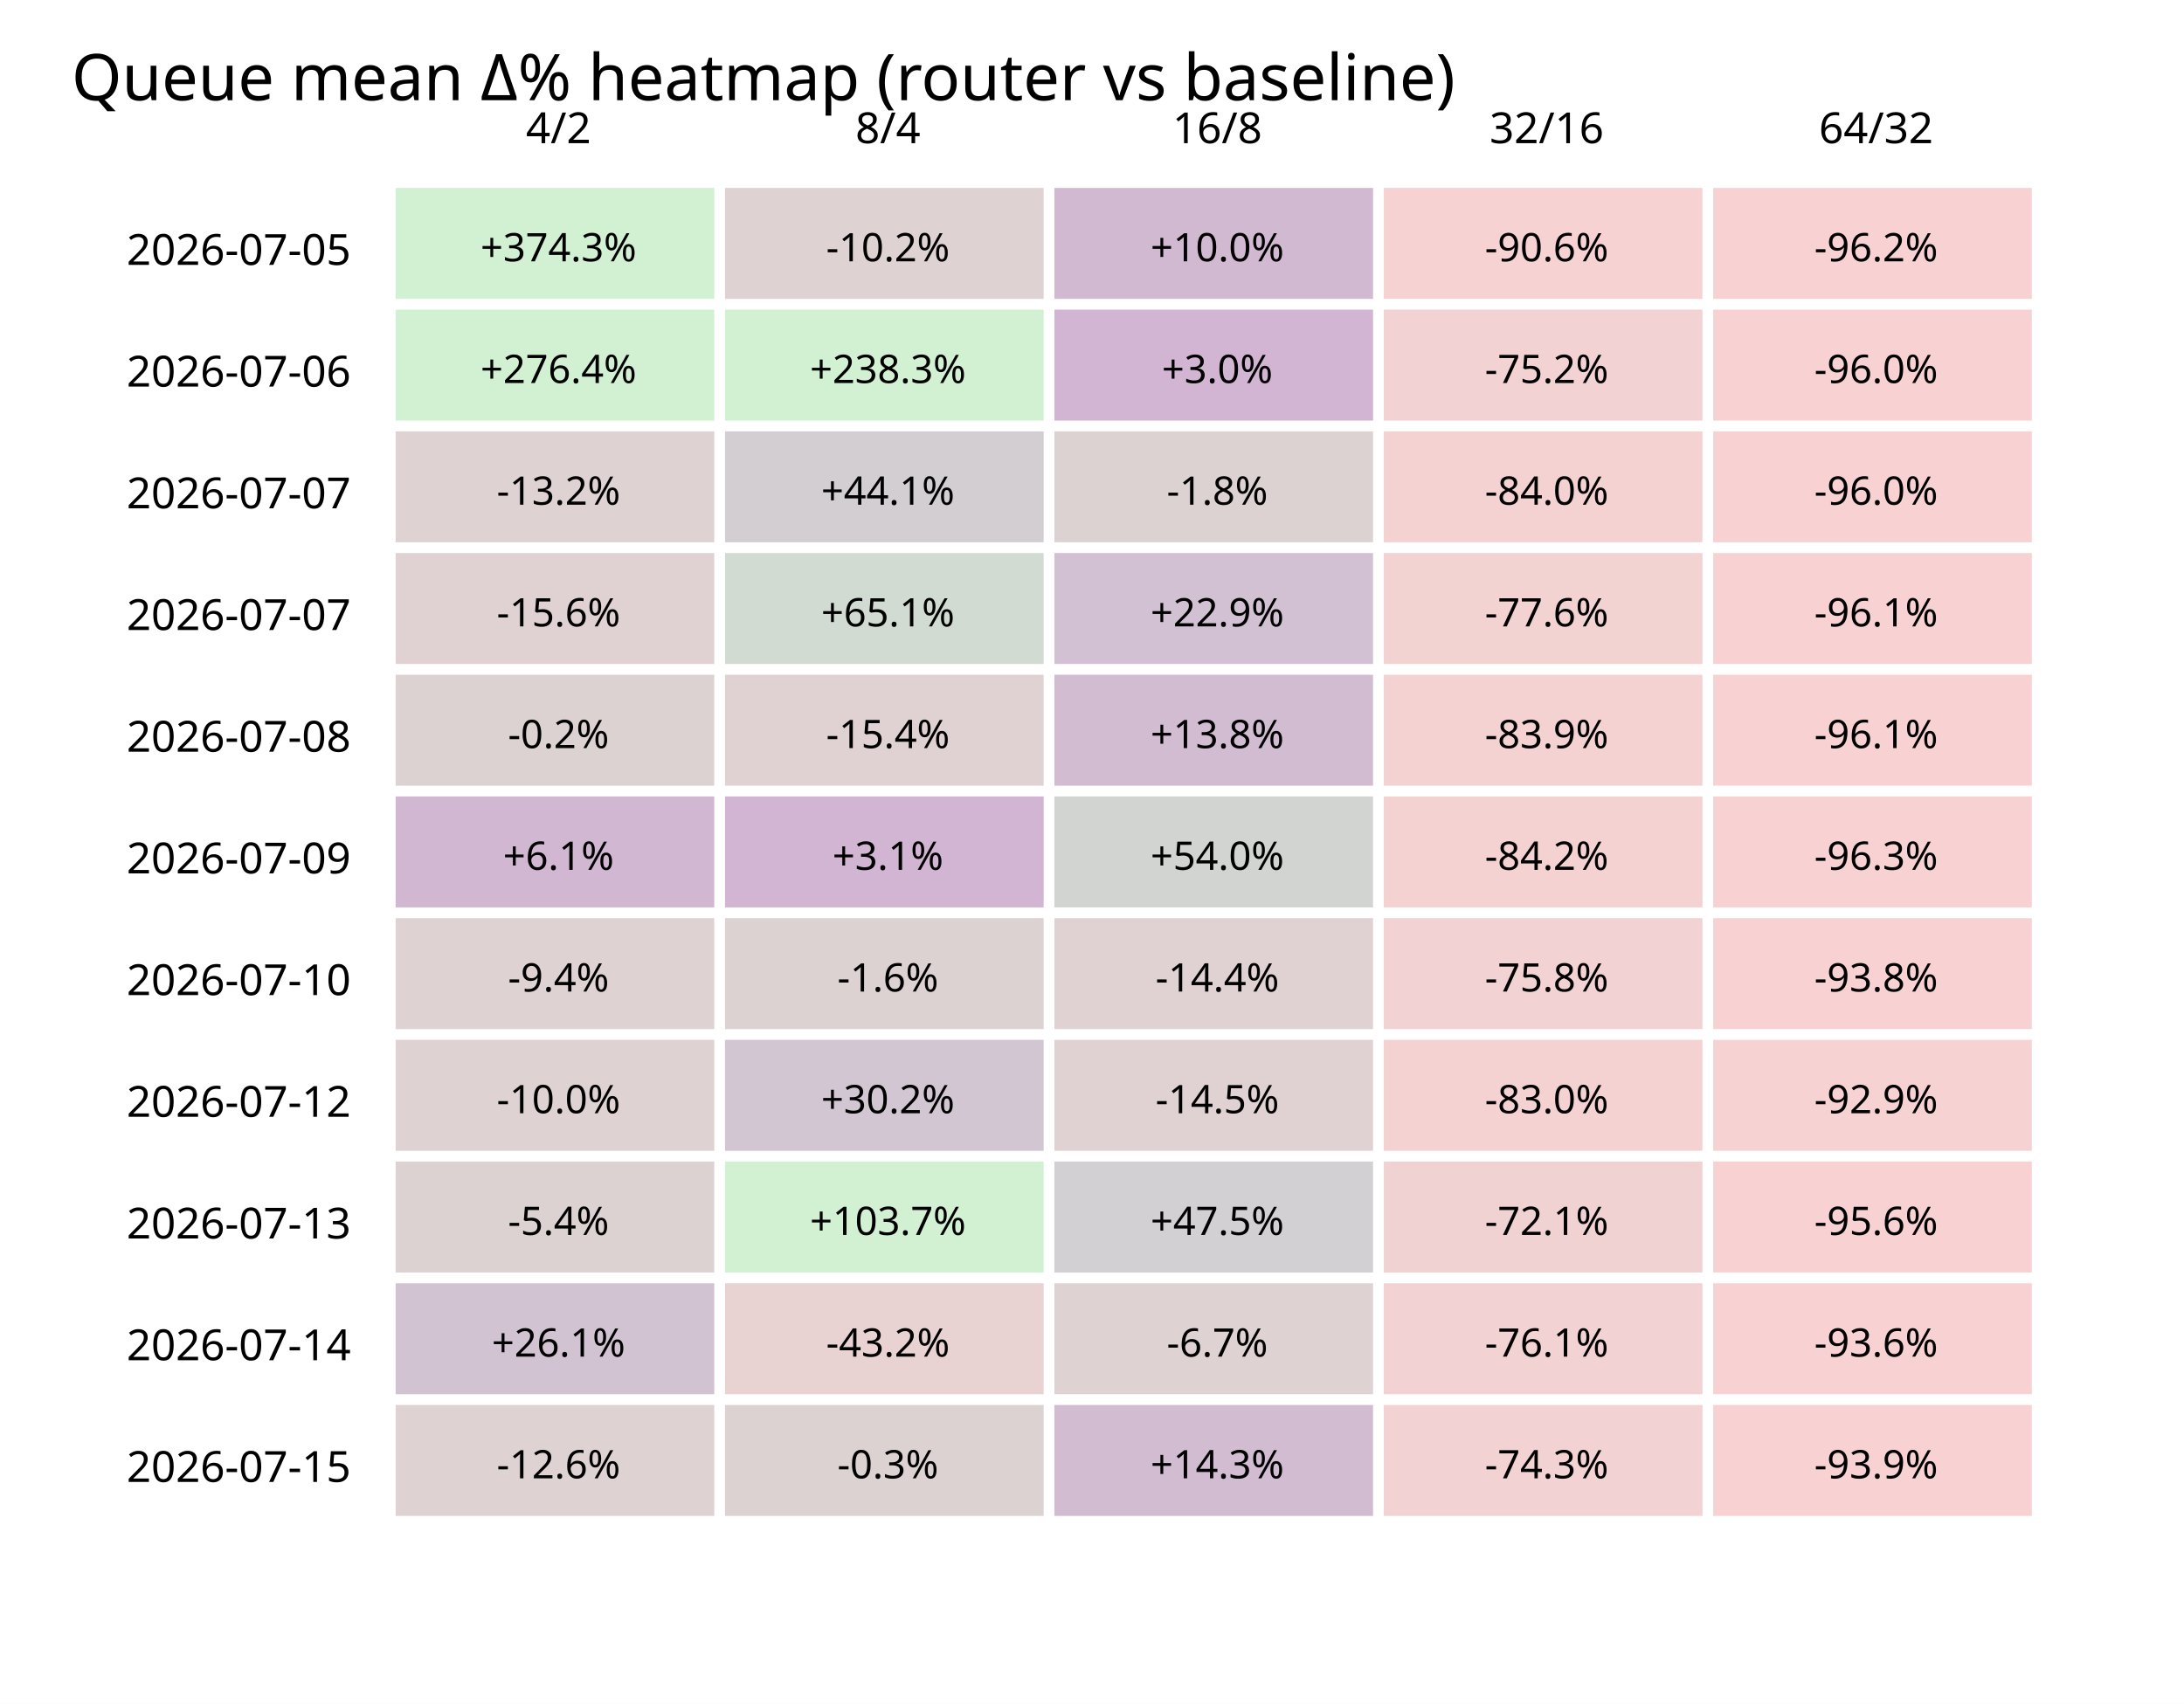
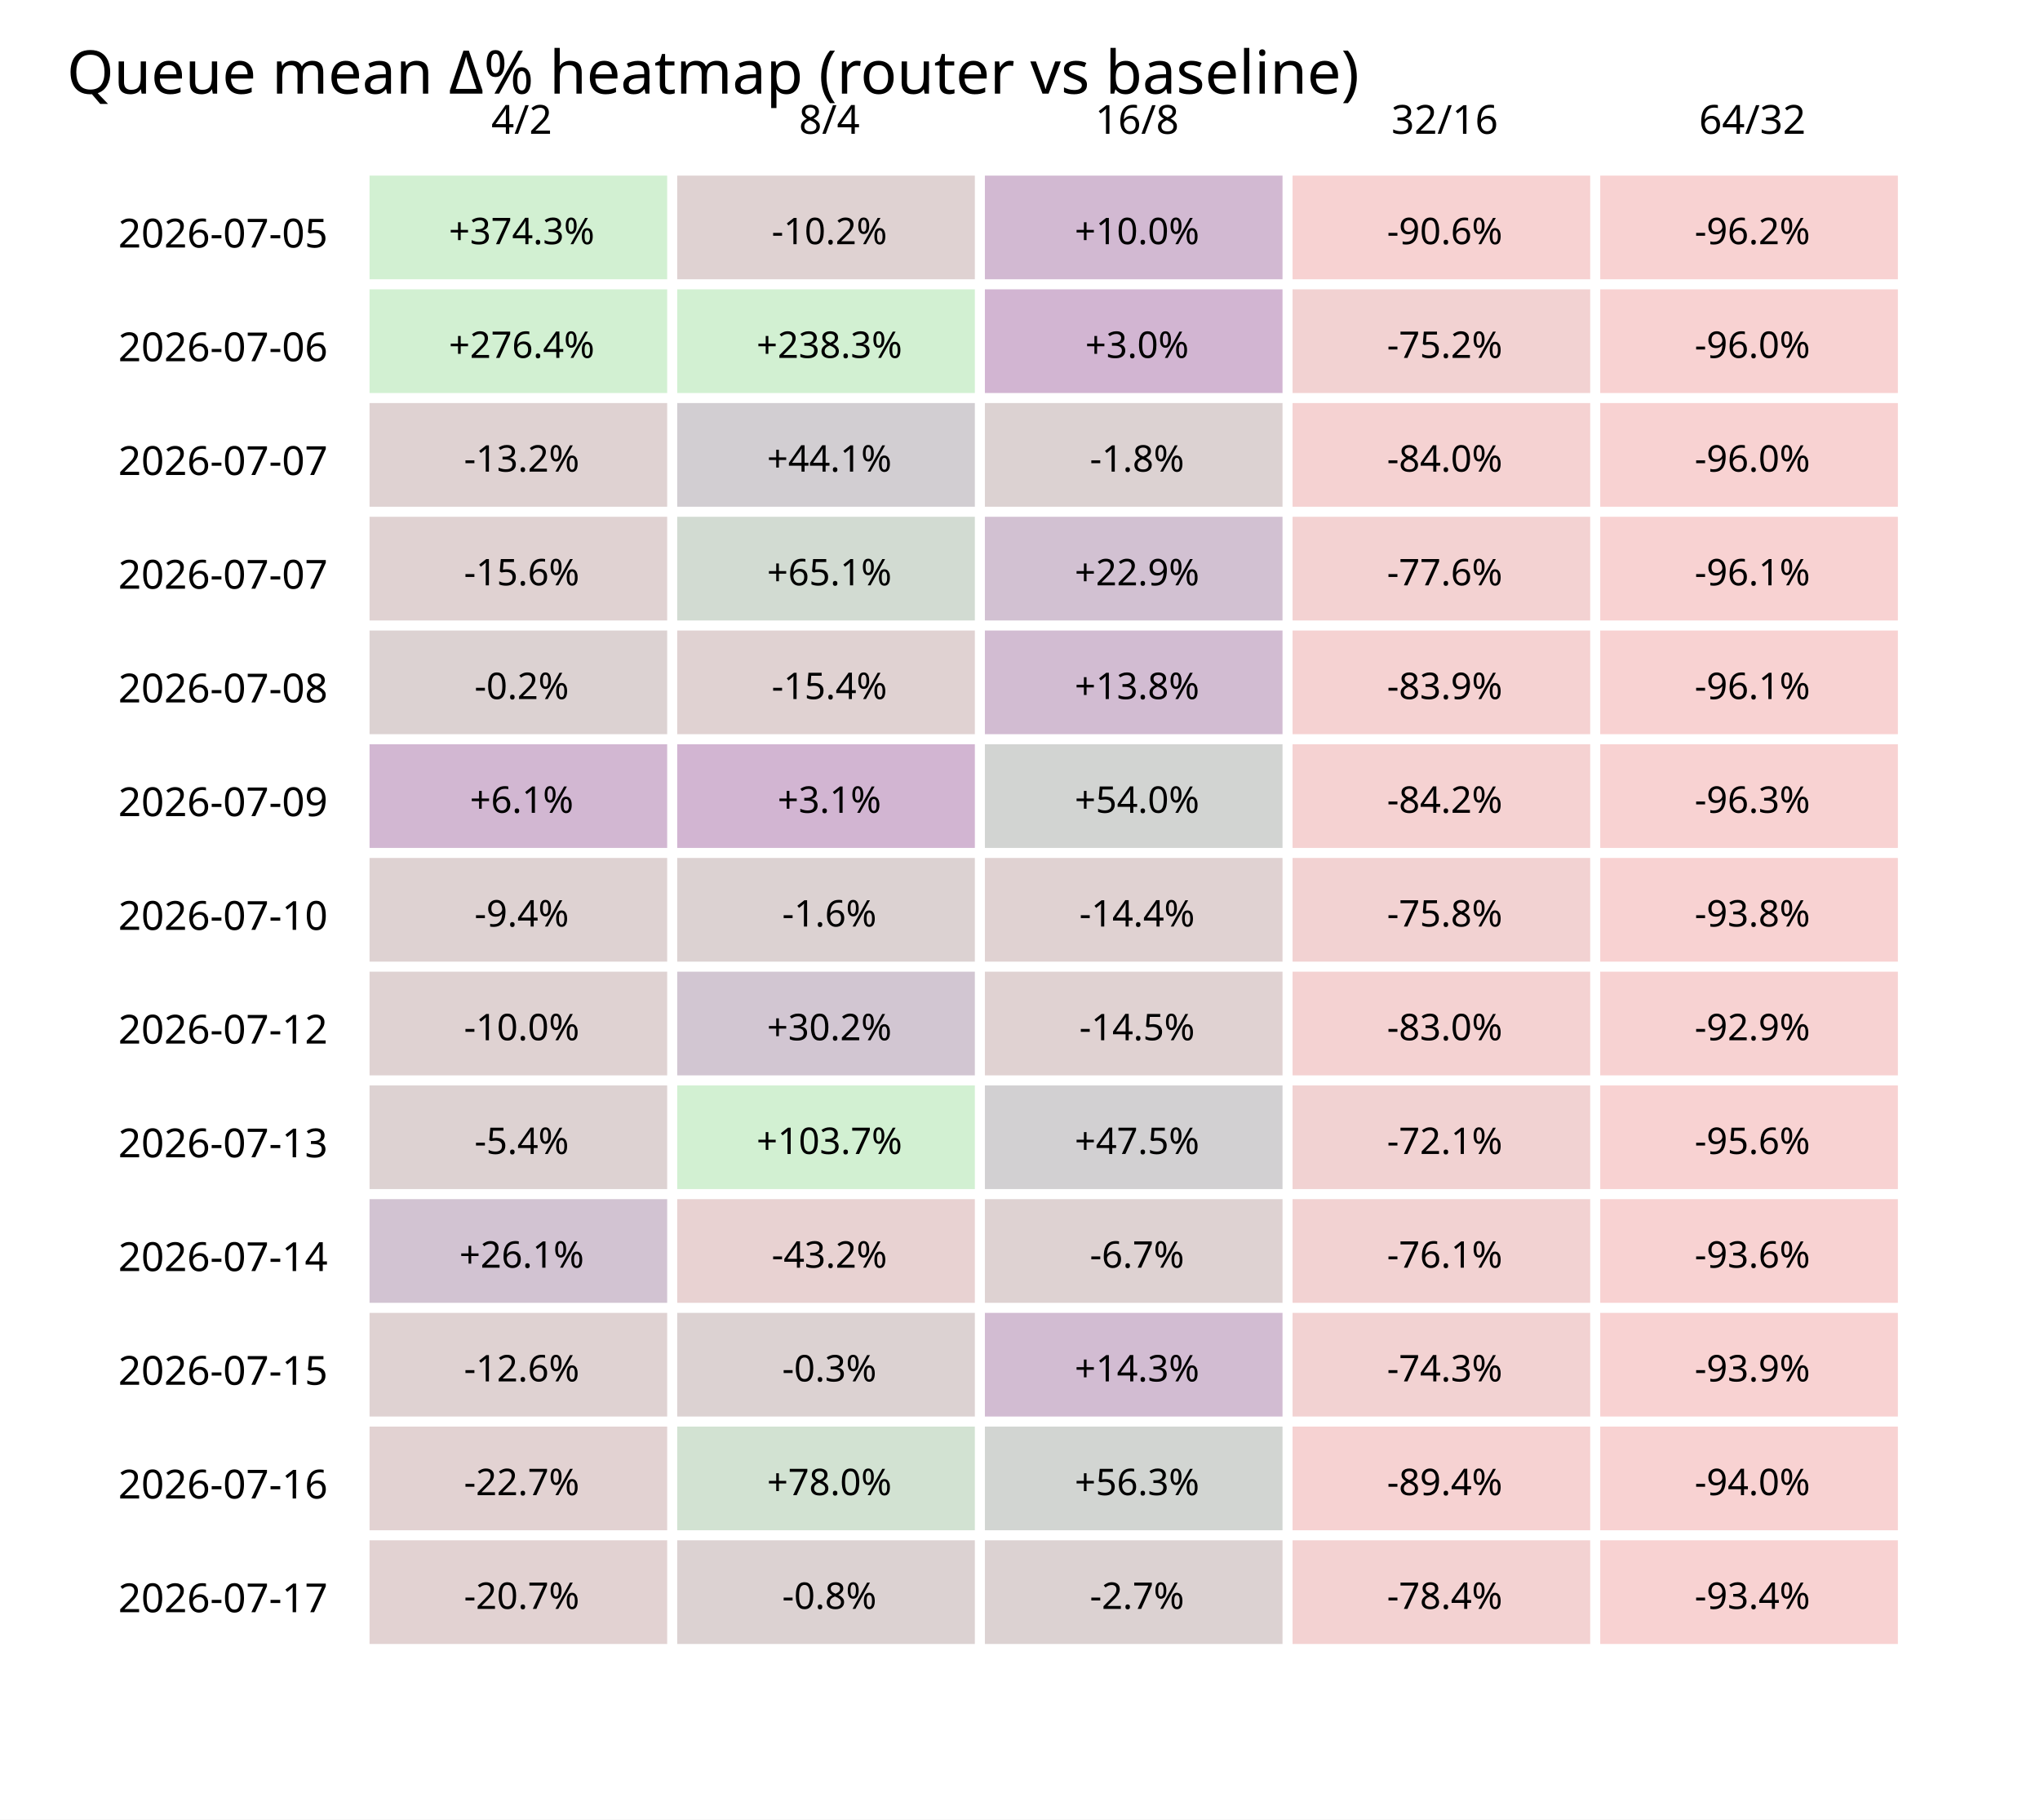
- <svg xmlns="http://www.w3.org/2000/svg" width="610" height="476" viewBox="0 0 610 476">
+ <svg xmlns="http://www.w3.org/2000/svg" width="610" height="544" viewBox="0 0 610 544">
  <rect width="100%" height="100%" fill="white" />
  <text x="20" y="28" font-size="18" font-family="sans-serif">Queue mean Δ% heatmap (router vs baseline)</text>
  <text x="156.0" y="40" text-anchor="middle" font-size="12" font-family="sans-serif">4/2</text>
  <text x="248.0" y="40" text-anchor="middle" font-size="12" font-family="sans-serif">8/4</text>
  <text x="340.0" y="40" text-anchor="middle" font-size="12" font-family="sans-serif">16/8</text>
  <text x="432.0" y="40" text-anchor="middle" font-size="12" font-family="sans-serif">32/16</text>
  <text x="524.0" y="40" text-anchor="middle" font-size="12" font-family="sans-serif">64/32</text>
  <text x="98" y="74" text-anchor="end" font-size="12" font-family="sans-serif">2026-07-05</text>
  <rect x="110" y="52" width="90" height="32" fill="rgb(210,240,210)" stroke="white" />
  <text x="156.0" y="73" text-anchor="middle" font-size="11" font-family="sans-serif">+374.3%</text>
  <rect x="202" y="52" width="90" height="32" fill="rgb(223,210,210)" stroke="white" />
  <text x="248.0" y="73" text-anchor="middle" font-size="11" font-family="sans-serif">-10.2%</text>
  <rect x="294" y="52" width="90" height="32" fill="rgb(210,185,210)" stroke="white" />
  <text x="340.0" y="73" text-anchor="middle" font-size="11" font-family="sans-serif">+10.0%</text>
  <rect x="386" y="52" width="90" height="32" fill="rgb(247,210,210)" stroke="white" />
  <text x="432.0" y="73" text-anchor="middle" font-size="11" font-family="sans-serif">-90.6%</text>
  <rect x="478" y="52" width="90" height="32" fill="rgb(248,210,210)" stroke="white" />
  <text x="524.0" y="73" text-anchor="middle" font-size="11" font-family="sans-serif">-96.2%</text>
  <text x="98" y="108" text-anchor="end" font-size="12" font-family="sans-serif">2026-07-06</text>
  <rect x="110" y="86" width="90" height="32" fill="rgb(210,240,210)" stroke="white" />
  <text x="156.0" y="107" text-anchor="middle" font-size="11" font-family="sans-serif">+276.4%</text>
  <rect x="202" y="86" width="90" height="32" fill="rgb(210,240,210)" stroke="white" />
  <text x="248.0" y="107" text-anchor="middle" font-size="11" font-family="sans-serif">+238.3%</text>
  <rect x="294" y="86" width="90" height="32" fill="rgb(210,181,210)" stroke="white" />
  <text x="340.0" y="107" text-anchor="middle" font-size="11" font-family="sans-serif">+3.0%</text>
  <rect x="386" y="86" width="90" height="32" fill="rgb(242,210,210)" stroke="white" />
  <text x="432.0" y="107" text-anchor="middle" font-size="11" font-family="sans-serif">-75.2%</text>
  <rect x="478" y="86" width="90" height="32" fill="rgb(248,210,210)" stroke="white" />
  <text x="524.0" y="107" text-anchor="middle" font-size="11" font-family="sans-serif">-96.0%</text>
  <text x="98" y="142" text-anchor="end" font-size="12" font-family="sans-serif">2026-07-07</text>
  <rect x="110" y="120" width="90" height="32" fill="rgb(223,210,210)" stroke="white" />
  <text x="156.0" y="141" text-anchor="middle" font-size="11" font-family="sans-serif">-13.2%</text>
  <rect x="202" y="120" width="90" height="32" fill="rgb(210,206,210)" stroke="white" />
  <text x="248.0" y="141" text-anchor="middle" font-size="11" font-family="sans-serif">+44.1%</text>
  <rect x="294" y="120" width="90" height="32" fill="rgb(220,210,210)" stroke="white" />
  <text x="340.0" y="141" text-anchor="middle" font-size="11" font-family="sans-serif">-1.8%</text>
  <rect x="386" y="120" width="90" height="32" fill="rgb(245,210,210)" stroke="white" />
  <text x="432.0" y="141" text-anchor="middle" font-size="11" font-family="sans-serif">-84.0%</text>
  <rect x="478" y="120" width="90" height="32" fill="rgb(248,210,210)" stroke="white" />
  <text x="524.0" y="141" text-anchor="middle" font-size="11" font-family="sans-serif">-96.0%</text>
  <text x="98" y="176" text-anchor="end" font-size="12" font-family="sans-serif">2026-07-07</text>
  <rect x="110" y="154" width="90" height="32" fill="rgb(224,210,210)" stroke="white" />
  <text x="156.0" y="175" text-anchor="middle" font-size="11" font-family="sans-serif">-15.6%</text>
  <rect x="202" y="154" width="90" height="32" fill="rgb(210,219,210)" stroke="white" />
  <text x="248.0" y="175" text-anchor="middle" font-size="11" font-family="sans-serif">+65.1%</text>
  <rect x="294" y="154" width="90" height="32" fill="rgb(210,193,210)" stroke="white" />
  <text x="340.0" y="175" text-anchor="middle" font-size="11" font-family="sans-serif">+22.9%</text>
  <rect x="386" y="154" width="90" height="32" fill="rgb(243,210,210)" stroke="white" />
  <text x="432.0" y="175" text-anchor="middle" font-size="11" font-family="sans-serif">-77.6%</text>
  <rect x="478" y="154" width="90" height="32" fill="rgb(248,210,210)" stroke="white" />
  <text x="524.0" y="175" text-anchor="middle" font-size="11" font-family="sans-serif">-96.1%</text>
  <text x="98" y="210" text-anchor="end" font-size="12" font-family="sans-serif">2026-07-08</text>
  <rect x="110" y="188" width="90" height="32" fill="rgb(220,210,210)" stroke="white" />
  <text x="156.0" y="209" text-anchor="middle" font-size="11" font-family="sans-serif">-0.2%</text>
  <rect x="202" y="188" width="90" height="32" fill="rgb(224,210,210)" stroke="white" />
  <text x="248.0" y="209" text-anchor="middle" font-size="11" font-family="sans-serif">-15.4%</text>
  <rect x="294" y="188" width="90" height="32" fill="rgb(210,188,210)" stroke="white" />
  <text x="340.0" y="209" text-anchor="middle" font-size="11" font-family="sans-serif">+13.8%</text>
  <rect x="386" y="188" width="90" height="32" fill="rgb(245,210,210)" stroke="white" />
  <text x="432.0" y="209" text-anchor="middle" font-size="11" font-family="sans-serif">-83.9%</text>
  <rect x="478" y="188" width="90" height="32" fill="rgb(248,210,210)" stroke="white" />
  <text x="524.0" y="209" text-anchor="middle" font-size="11" font-family="sans-serif">-96.1%</text>
  <text x="98" y="244" text-anchor="end" font-size="12" font-family="sans-serif">2026-07-09</text>
  <rect x="110" y="222" width="90" height="32" fill="rgb(210,183,210)" stroke="white" />
  <text x="156.0" y="243" text-anchor="middle" font-size="11" font-family="sans-serif">+6.1%</text>
  <rect x="202" y="222" width="90" height="32" fill="rgb(210,181,210)" stroke="white" />
  <text x="248.0" y="243" text-anchor="middle" font-size="11" font-family="sans-serif">+3.1%</text>
  <rect x="294" y="222" width="90" height="32" fill="rgb(210,212,210)" stroke="white" />
  <text x="340.0" y="243" text-anchor="middle" font-size="11" font-family="sans-serif">+54.0%</text>
  <rect x="386" y="222" width="90" height="32" fill="rgb(245,210,210)" stroke="white" />
  <text x="432.0" y="243" text-anchor="middle" font-size="11" font-family="sans-serif">-84.2%</text>
  <rect x="478" y="222" width="90" height="32" fill="rgb(248,210,210)" stroke="white" />
  <text x="524.0" y="243" text-anchor="middle" font-size="11" font-family="sans-serif">-96.3%</text>
  <text x="98" y="278" text-anchor="end" font-size="12" font-family="sans-serif">2026-07-10</text>
  <rect x="110" y="256" width="90" height="32" fill="rgb(222,210,210)" stroke="white" />
  <text x="156.0" y="277" text-anchor="middle" font-size="11" font-family="sans-serif">-9.4%</text>
  <rect x="202" y="256" width="90" height="32" fill="rgb(220,210,210)" stroke="white" />
  <text x="248.0" y="277" text-anchor="middle" font-size="11" font-family="sans-serif">-1.6%</text>
  <rect x="294" y="256" width="90" height="32" fill="rgb(224,210,210)" stroke="white" />
  <text x="340.0" y="277" text-anchor="middle" font-size="11" font-family="sans-serif">-14.4%</text>
  <rect x="386" y="256" width="90" height="32" fill="rgb(242,210,210)" stroke="white" />
  <text x="432.0" y="277" text-anchor="middle" font-size="11" font-family="sans-serif">-75.8%</text>
  <rect x="478" y="256" width="90" height="32" fill="rgb(248,210,210)" stroke="white" />
  <text x="524.0" y="277" text-anchor="middle" font-size="11" font-family="sans-serif">-93.8%</text>
  <text x="98" y="312" text-anchor="end" font-size="12" font-family="sans-serif">2026-07-12</text>
  <rect x="110" y="290" width="90" height="32" fill="rgb(223,210,210)" stroke="white" />
  <text x="156.0" y="311" text-anchor="middle" font-size="11" font-family="sans-serif">-10.0%</text>
  <rect x="202" y="290" width="90" height="32" fill="rgb(210,198,210)" stroke="white" />
  <text x="248.0" y="311" text-anchor="middle" font-size="11" font-family="sans-serif">+30.2%</text>
  <rect x="294" y="290" width="90" height="32" fill="rgb(224,210,210)" stroke="white" />
  <text x="340.0" y="311" text-anchor="middle" font-size="11" font-family="sans-serif">-14.5%</text>
  <rect x="386" y="290" width="90" height="32" fill="rgb(244,210,210)" stroke="white" />
  <text x="432.0" y="311" text-anchor="middle" font-size="11" font-family="sans-serif">-83.0%</text>
  <rect x="478" y="290" width="90" height="32" fill="rgb(247,210,210)" stroke="white" />
  <text x="524.0" y="311" text-anchor="middle" font-size="11" font-family="sans-serif">-92.9%</text>
  <text x="98" y="346" text-anchor="end" font-size="12" font-family="sans-serif">2026-07-13</text>
  <rect x="110" y="324" width="90" height="32" fill="rgb(221,210,210)" stroke="white" />
  <text x="156.0" y="345" text-anchor="middle" font-size="11" font-family="sans-serif">-5.4%</text>
  <rect x="202" y="324" width="90" height="32" fill="rgb(210,240,210)" stroke="white" />
  <text x="248.0" y="345" text-anchor="middle" font-size="11" font-family="sans-serif">+103.7%</text>
  <rect x="294" y="324" width="90" height="32" fill="rgb(210,208,210)" stroke="white" />
  <text x="340.0" y="345" text-anchor="middle" font-size="11" font-family="sans-serif">+47.5%</text>
  <rect x="386" y="324" width="90" height="32" fill="rgb(241,210,210)" stroke="white" />
  <text x="432.0" y="345" text-anchor="middle" font-size="11" font-family="sans-serif">-72.1%</text>
  <rect x="478" y="324" width="90" height="32" fill="rgb(248,210,210)" stroke="white" />
  <text x="524.0" y="345" text-anchor="middle" font-size="11" font-family="sans-serif">-95.6%</text>
  <text x="98" y="380" text-anchor="end" font-size="12" font-family="sans-serif">2026-07-14</text>
  <rect x="110" y="358" width="90" height="32" fill="rgb(210,195,210)" stroke="white" />
  <text x="156.0" y="379" text-anchor="middle" font-size="11" font-family="sans-serif">+26.1%</text>
  <rect x="202" y="358" width="90" height="32" fill="rgb(232,210,210)" stroke="white" />
  <text x="248.0" y="379" text-anchor="middle" font-size="11" font-family="sans-serif">-43.2%</text>
  <rect x="294" y="358" width="90" height="32" fill="rgb(222,210,210)" stroke="white" />
  <text x="340.0" y="379" text-anchor="middle" font-size="11" font-family="sans-serif">-6.7%</text>
  <rect x="386" y="358" width="90" height="32" fill="rgb(242,210,210)" stroke="white" />
  <text x="432.0" y="379" text-anchor="middle" font-size="11" font-family="sans-serif">-76.1%</text>
  <rect x="478" y="358" width="90" height="32" fill="rgb(248,210,210)" stroke="white" />
  <text x="524.0" y="379" text-anchor="middle" font-size="11" font-family="sans-serif">-93.6%</text>
  <text x="98" y="414" text-anchor="end" font-size="12" font-family="sans-serif">2026-07-15</text>
  <rect x="110" y="392" width="90" height="32" fill="rgb(223,210,210)" stroke="white" />
  <text x="156.0" y="413" text-anchor="middle" font-size="11" font-family="sans-serif">-12.6%</text>
  <rect x="202" y="392" width="90" height="32" fill="rgb(220,210,210)" stroke="white" />
  <text x="248.0" y="413" text-anchor="middle" font-size="11" font-family="sans-serif">-0.3%</text>
  <rect x="294" y="392" width="90" height="32" fill="rgb(210,188,210)" stroke="white" />
  <text x="340.0" y="413" text-anchor="middle" font-size="11" font-family="sans-serif">+14.3%</text>
  <rect x="386" y="392" width="90" height="32" fill="rgb(242,210,210)" stroke="white" />
  <text x="432.0" y="413" text-anchor="middle" font-size="11" font-family="sans-serif">-74.3%</text>
  <rect x="478" y="392" width="90" height="32" fill="rgb(248,210,210)" stroke="white" />
  <text x="524.0" y="413" text-anchor="middle" font-size="11" font-family="sans-serif">-93.9%</text>
+   <text x="98" y="448" text-anchor="end" font-size="12" font-family="sans-serif">2026-07-16</text>
+   <rect x="110" y="426" width="90" height="32" fill="rgb(226,210,210)" stroke="white" />
+   <text x="156.0" y="447" text-anchor="middle" font-size="11" font-family="sans-serif">-22.7%</text>
+   <rect x="202" y="426" width="90" height="32" fill="rgb(210,226,210)" stroke="white" />
+   <text x="248.0" y="447" text-anchor="middle" font-size="11" font-family="sans-serif">+78.0%</text>
+   <rect x="294" y="426" width="90" height="32" fill="rgb(210,213,210)" stroke="white" />
+   <text x="340.0" y="447" text-anchor="middle" font-size="11" font-family="sans-serif">+56.3%</text>
+   <rect x="386" y="426" width="90" height="32" fill="rgb(246,210,210)" stroke="white" />
+   <text x="432.0" y="447" text-anchor="middle" font-size="11" font-family="sans-serif">-89.4%</text>
+   <rect x="478" y="426" width="90" height="32" fill="rgb(248,210,210)" stroke="white" />
+   <text x="524.0" y="447" text-anchor="middle" font-size="11" font-family="sans-serif">-94.0%</text>
+   <text x="98" y="482" text-anchor="end" font-size="12" font-family="sans-serif">2026-07-17</text>
+   <rect x="110" y="460" width="90" height="32" fill="rgb(226,210,210)" stroke="white" />
+   <text x="156.0" y="481" text-anchor="middle" font-size="11" font-family="sans-serif">-20.7%</text>
+   <rect x="202" y="460" width="90" height="32" fill="rgb(220,210,210)" stroke="white" />
+   <text x="248.0" y="481" text-anchor="middle" font-size="11" font-family="sans-serif">-0.8%</text>
+   <rect x="294" y="460" width="90" height="32" fill="rgb(220,210,210)" stroke="white" />
+   <text x="340.0" y="481" text-anchor="middle" font-size="11" font-family="sans-serif">-2.7%</text>
+   <rect x="386" y="460" width="90" height="32" fill="rgb(243,210,210)" stroke="white" />
+   <text x="432.0" y="481" text-anchor="middle" font-size="11" font-family="sans-serif">-78.4%</text>
+   <rect x="478" y="460" width="90" height="32" fill="rgb(248,210,210)" stroke="white" />
+   <text x="524.0" y="481" text-anchor="middle" font-size="11" font-family="sans-serif">-93.4%</text>
</svg>
